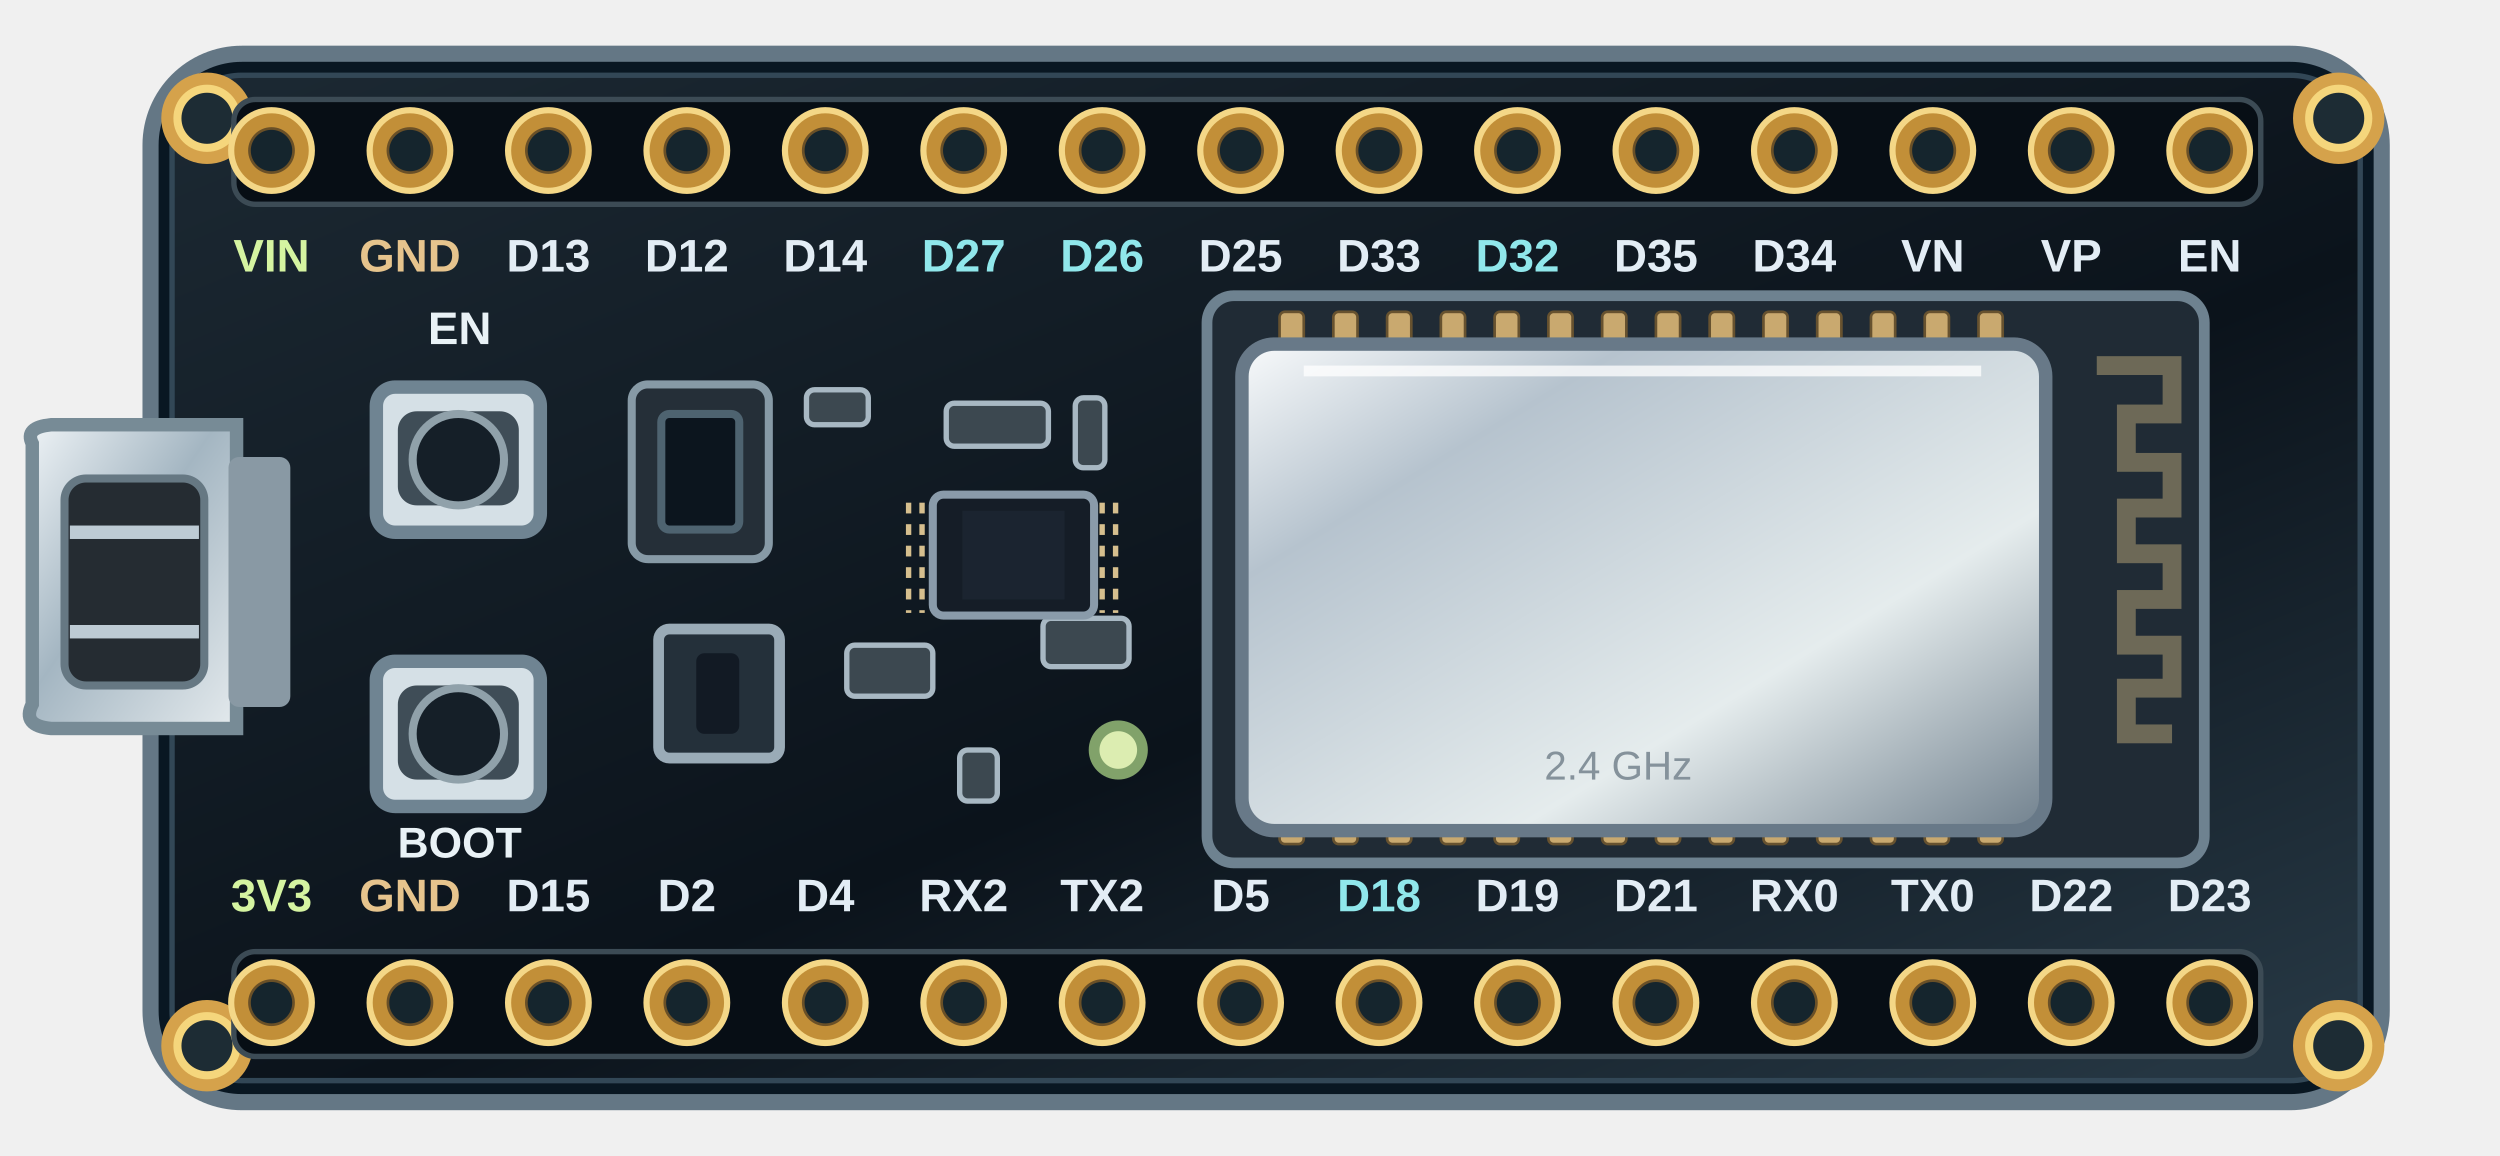
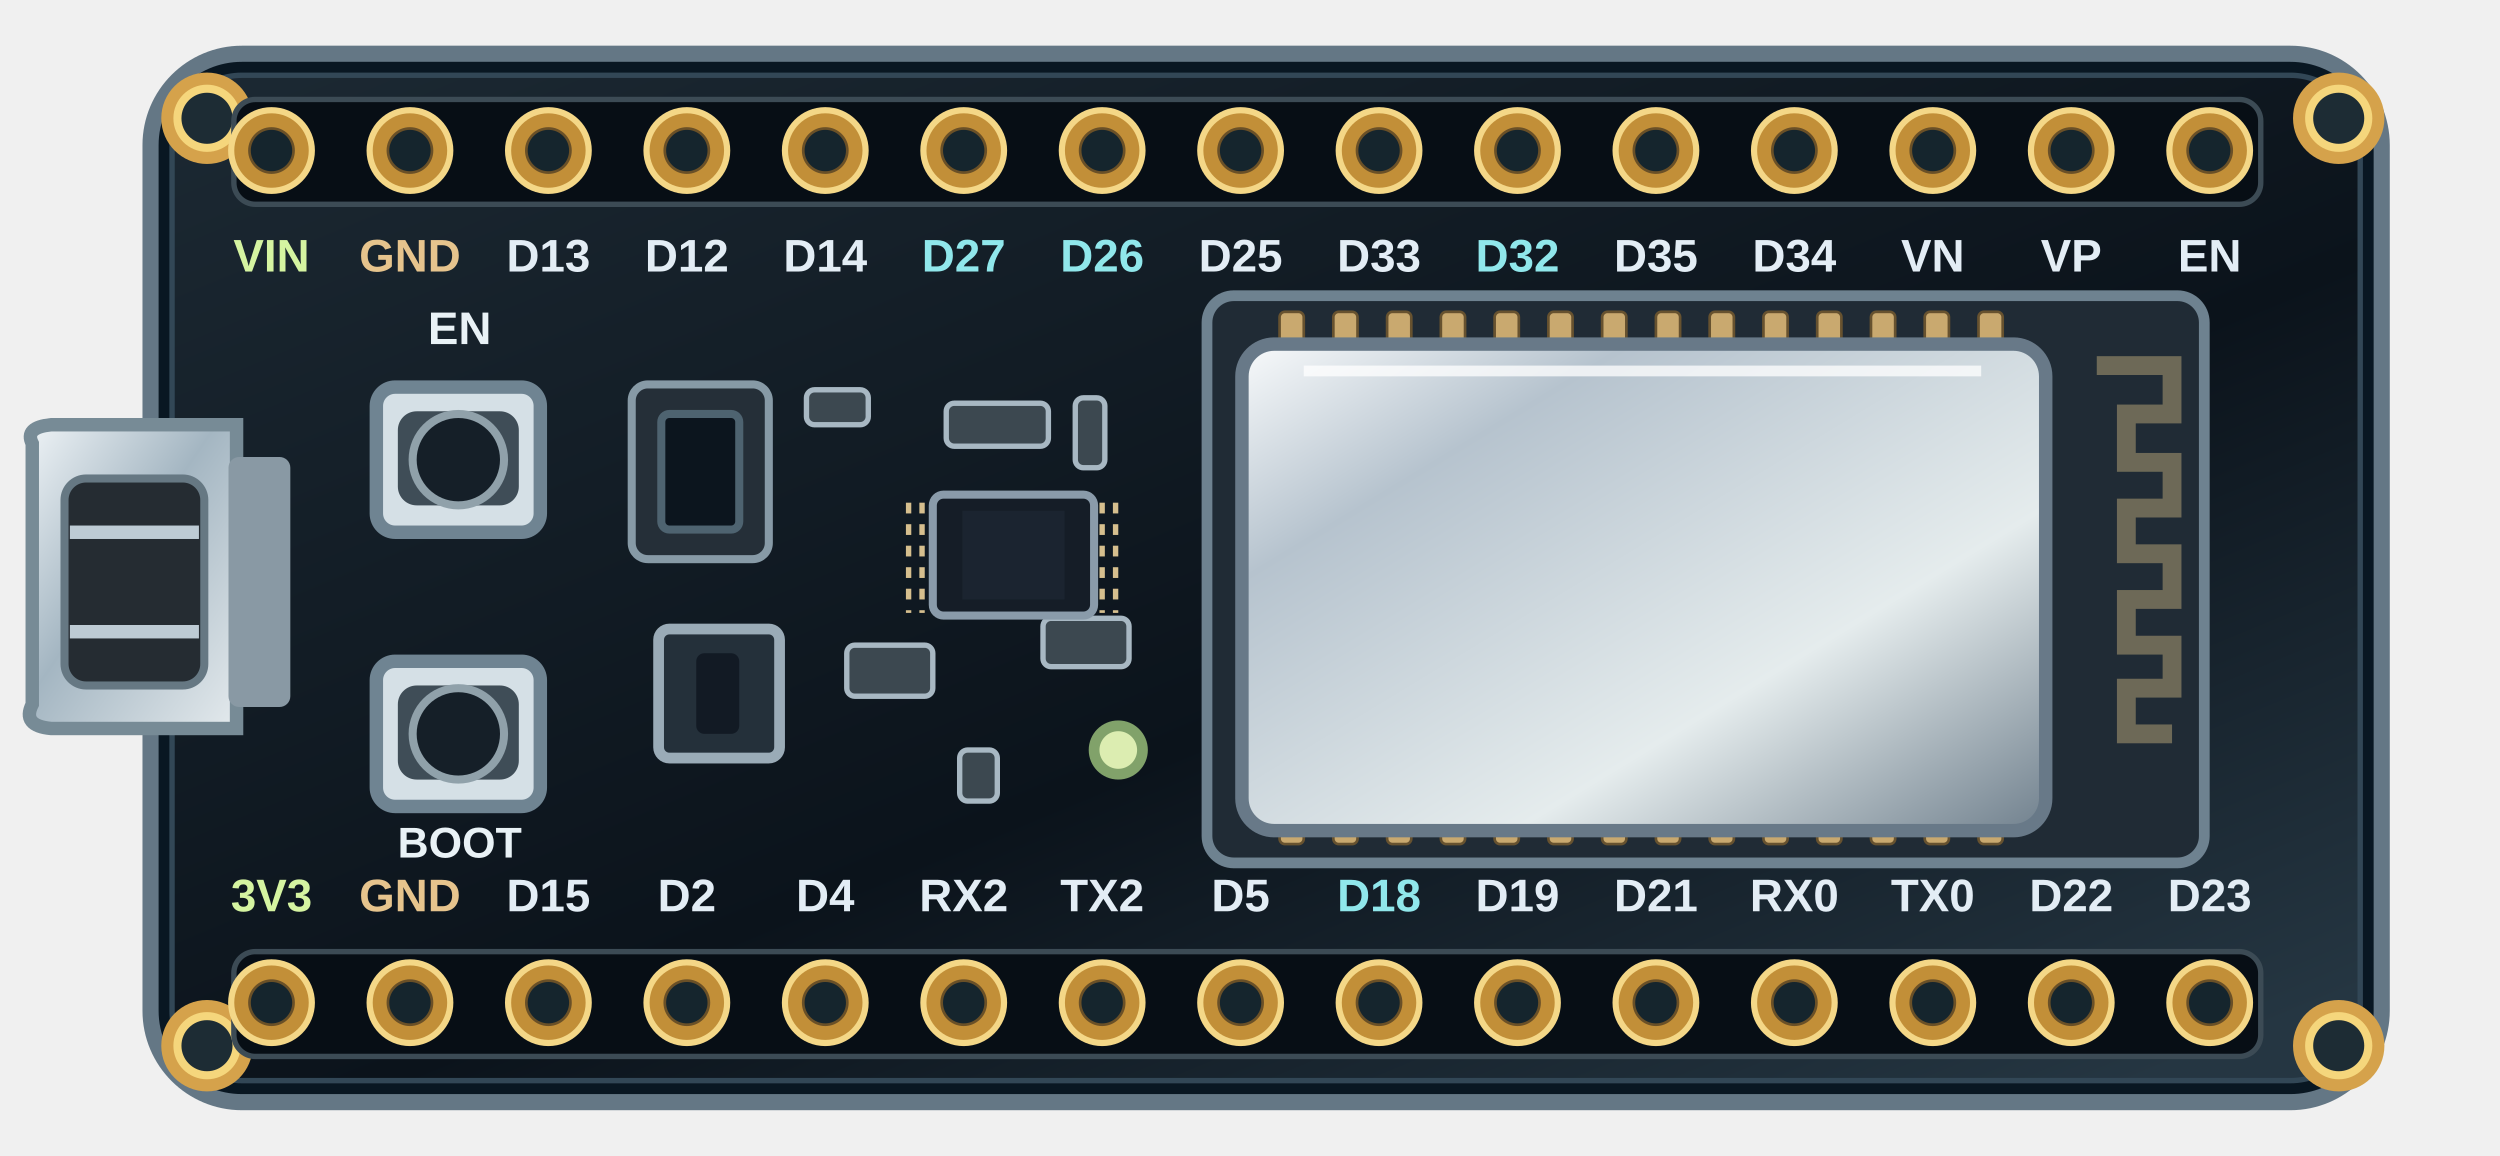
<svg xmlns="http://www.w3.org/2000/svg" viewBox="0 0 930 430" role="img" aria-labelledby="title desc">
  <defs>
    <linearGradient id="pcb" x1="0" y1="0" x2=".9" y2="1">
      <stop stop-color="#1c2933" />
      <stop offset=".6" stop-color="#0b131b" />
      <stop offset="1" stop-color="#253642" />
    </linearGradient>
    <linearGradient id="steel" x1="0" y1="0" x2="1" y2="1">
      <stop stop-color="#f8fafb" />
      <stop offset=".24" stop-color="#b6c3ce" />
      <stop offset=".67" stop-color="#e5eced" />
      <stop offset="1" stop-color="#71818e" />
    </linearGradient>
    <linearGradient id="usb" x1="0" y1="0" x2="1" y2="1">
      <stop stop-color="#eef3f6" />
      <stop offset=".45" stop-color="#a4b6c2" />
      <stop offset="1" stop-color="#e4eaed" />
    </linearGradient>
    <pattern id="chips" width="20" height="20" patternUnits="userSpaceOnUse">
      <rect width="20" height="20" fill="none" />
      <path d="M0 0H4V20H0M14 0H18V20H14" fill="#d7b077" />
    </pattern>
  </defs>
  <rect x="56" y="20" width="830" height="390" rx="34" fill="#091722" stroke="#647785" stroke-width="6" />
  <rect x="64" y="28" width="814" height="374" rx="26" fill="url(#pcb)" stroke="#324756" stroke-width="2" />
  <circle cx="77" cy="44" r="17" fill="#d5a24b" />
  <circle cx="77" cy="44" r="11" fill="#1d2c34" stroke="#f5d67c" stroke-width="3" />
  <circle cx="870" cy="44" r="17" fill="#d5a24b" />
  <circle cx="870" cy="44" r="11" fill="#1d2c34" stroke="#f5d67c" stroke-width="3" />
  <circle cx="77" cy="389" r="17" fill="#d5a24b" />
  <circle cx="77" cy="389" r="11" fill="#1d2c34" stroke="#f5d67c" stroke-width="3" />
  <circle cx="870" cy="389" r="17" fill="#d5a24b" />
  <circle cx="870" cy="389" r="11" fill="#1d2c34" stroke="#f5d67c" stroke-width="3" />
  <rect x="87" y="37" width="754" height="39" rx="8" fill="#070e15" stroke="#3c4b55" stroke-width="2" />
  <rect x="87" y="354" width="754" height="39" rx="8" fill="#070e15" stroke="#3c4b55" stroke-width="2" />
  <g>
    <circle cx="101.0" cy="56" r="15" fill="#c28f38" stroke="#f4d787" stroke-width="2.3" />
    <circle cx="101.0" cy="56" r="8.2" fill="#15252d" stroke="#6a5027" stroke-width="1" />
    <text x="101.0" y="101" font-family="Arial, sans-serif" font-weight="700" font-size="17" text-anchor="middle" fill="#d5f4a1">VIN</text>
  </g>
  <g>
    <circle cx="152.5" cy="56" r="15" fill="#c28f38" stroke="#f4d787" stroke-width="2.3" />
    <circle cx="152.5" cy="56" r="8.2" fill="#15252d" stroke="#6a5027" stroke-width="1" />
    <text x="152.5" y="101" font-family="Arial, sans-serif" font-weight="700" font-size="17" text-anchor="middle" fill="#e6c48d">GND</text>
  </g>
  <g>
    <circle cx="204.0" cy="56" r="15" fill="#c28f38" stroke="#f4d787" stroke-width="2.3" />
    <circle cx="204.0" cy="56" r="8.2" fill="#15252d" stroke="#6a5027" stroke-width="1" />
    <text x="204.0" y="101" font-family="Arial, sans-serif" font-weight="700" font-size="17" text-anchor="middle" fill="#e3edf5">D13</text>
  </g>
  <g>
    <circle cx="255.5" cy="56" r="15" fill="#c28f38" stroke="#f4d787" stroke-width="2.3" />
    <circle cx="255.5" cy="56" r="8.2" fill="#15252d" stroke="#6a5027" stroke-width="1" />
    <text x="255.5" y="101" font-family="Arial, sans-serif" font-weight="700" font-size="17" text-anchor="middle" fill="#e3edf5">D12</text>
  </g>
  <g>
    <circle cx="307.0" cy="56" r="15" fill="#c28f38" stroke="#f4d787" stroke-width="2.3" />
    <circle cx="307.0" cy="56" r="8.2" fill="#15252d" stroke="#6a5027" stroke-width="1" />
    <text x="307.0" y="101" font-family="Arial, sans-serif" font-weight="700" font-size="17" text-anchor="middle" fill="#e3edf5">D14</text>
  </g>
  <g>
    <circle cx="358.5" cy="56" r="15" fill="#c28f38" stroke="#f4d787" stroke-width="2.3" />
    <circle cx="358.5" cy="56" r="8.2" fill="#15252d" stroke="#6a5027" stroke-width="1" />
    <text x="358.5" y="101" font-family="Arial, sans-serif" font-weight="700" font-size="17" text-anchor="middle" fill="#90e7eb">D27</text>
  </g>
  <g>
    <circle cx="410.0" cy="56" r="15" fill="#c28f38" stroke="#f4d787" stroke-width="2.3" />
    <circle cx="410.0" cy="56" r="8.2" fill="#15252d" stroke="#6a5027" stroke-width="1" />
    <text x="410.0" y="101" font-family="Arial, sans-serif" font-weight="700" font-size="17" text-anchor="middle" fill="#90e7eb">D26</text>
  </g>
  <g>
    <circle cx="461.5" cy="56" r="15" fill="#c28f38" stroke="#f4d787" stroke-width="2.3" />
    <circle cx="461.5" cy="56" r="8.2" fill="#15252d" stroke="#6a5027" stroke-width="1" />
    <text x="461.5" y="101" font-family="Arial, sans-serif" font-weight="700" font-size="17" text-anchor="middle" fill="#e3edf5">D25</text>
  </g>
  <g>
    <circle cx="513.0" cy="56" r="15" fill="#c28f38" stroke="#f4d787" stroke-width="2.3" />
    <circle cx="513.0" cy="56" r="8.2" fill="#15252d" stroke="#6a5027" stroke-width="1" />
    <text x="513.0" y="101" font-family="Arial, sans-serif" font-weight="700" font-size="17" text-anchor="middle" fill="#e3edf5">D33</text>
  </g>
  <g>
    <circle cx="564.5" cy="56" r="15" fill="#c28f38" stroke="#f4d787" stroke-width="2.3" />
    <circle cx="564.5" cy="56" r="8.2" fill="#15252d" stroke="#6a5027" stroke-width="1" />
    <text x="564.5" y="101" font-family="Arial, sans-serif" font-weight="700" font-size="17" text-anchor="middle" fill="#90e7eb">D32</text>
  </g>
  <g>
    <circle cx="616.0" cy="56" r="15" fill="#c28f38" stroke="#f4d787" stroke-width="2.3" />
    <circle cx="616.0" cy="56" r="8.2" fill="#15252d" stroke="#6a5027" stroke-width="1" />
    <text x="616.0" y="101" font-family="Arial, sans-serif" font-weight="700" font-size="17" text-anchor="middle" fill="#e3edf5">D35</text>
  </g>
  <g>
    <circle cx="667.5" cy="56" r="15" fill="#c28f38" stroke="#f4d787" stroke-width="2.3" />
    <circle cx="667.5" cy="56" r="8.2" fill="#15252d" stroke="#6a5027" stroke-width="1" />
    <text x="667.5" y="101" font-family="Arial, sans-serif" font-weight="700" font-size="17" text-anchor="middle" fill="#e3edf5">D34</text>
  </g>
  <g>
    <circle cx="719.0" cy="56" r="15" fill="#c28f38" stroke="#f4d787" stroke-width="2.3" />
    <circle cx="719.0" cy="56" r="8.2" fill="#15252d" stroke="#6a5027" stroke-width="1" />
    <text x="719.0" y="101" font-family="Arial, sans-serif" font-weight="700" font-size="17" text-anchor="middle" fill="#e3edf5">VN</text>
  </g>
  <g>
    <circle cx="770.5" cy="56" r="15" fill="#c28f38" stroke="#f4d787" stroke-width="2.3" />
    <circle cx="770.5" cy="56" r="8.2" fill="#15252d" stroke="#6a5027" stroke-width="1" />
    <text x="770.5" y="101" font-family="Arial, sans-serif" font-weight="700" font-size="17" text-anchor="middle" fill="#e3edf5">VP</text>
  </g>
  <g>
    <circle cx="822.0" cy="56" r="15" fill="#c28f38" stroke="#f4d787" stroke-width="2.3" />
    <circle cx="822.0" cy="56" r="8.2" fill="#15252d" stroke="#6a5027" stroke-width="1" />
    <text x="822.0" y="101" font-family="Arial, sans-serif" font-weight="700" font-size="17" text-anchor="middle" fill="#e3edf5">EN</text>
  </g>
  <g>
    <circle cx="101.0" cy="373" r="15" fill="#c28f38" stroke="#f4d787" stroke-width="2.3" />
    <circle cx="101.0" cy="373" r="8.2" fill="#15252d" stroke="#6a5027" stroke-width="1" />
    <text x="101.0" y="339" font-family="Arial, sans-serif" font-weight="700" font-size="17" text-anchor="middle" fill="#d5f4a1">3V3</text>
  </g>
  <g>
    <circle cx="152.5" cy="373" r="15" fill="#c28f38" stroke="#f4d787" stroke-width="2.3" />
    <circle cx="152.5" cy="373" r="8.2" fill="#15252d" stroke="#6a5027" stroke-width="1" />
    <text x="152.5" y="339" font-family="Arial, sans-serif" font-weight="700" font-size="17" text-anchor="middle" fill="#e6c48d">GND</text>
  </g>
  <g>
    <circle cx="204.0" cy="373" r="15" fill="#c28f38" stroke="#f4d787" stroke-width="2.3" />
    <circle cx="204.0" cy="373" r="8.2" fill="#15252d" stroke="#6a5027" stroke-width="1" />
    <text x="204.0" y="339" font-family="Arial, sans-serif" font-weight="700" font-size="17" text-anchor="middle" fill="#e3edf5">D15</text>
  </g>
  <g>
    <circle cx="255.5" cy="373" r="15" fill="#c28f38" stroke="#f4d787" stroke-width="2.3" />
    <circle cx="255.5" cy="373" r="8.2" fill="#15252d" stroke="#6a5027" stroke-width="1" />
    <text x="255.5" y="339" font-family="Arial, sans-serif" font-weight="700" font-size="17" text-anchor="middle" fill="#e3edf5">D2</text>
  </g>
  <g>
    <circle cx="307.0" cy="373" r="15" fill="#c28f38" stroke="#f4d787" stroke-width="2.3" />
    <circle cx="307.0" cy="373" r="8.2" fill="#15252d" stroke="#6a5027" stroke-width="1" />
    <text x="307.0" y="339" font-family="Arial, sans-serif" font-weight="700" font-size="17" text-anchor="middle" fill="#e3edf5">D4</text>
  </g>
  <g>
    <circle cx="358.5" cy="373" r="15" fill="#c28f38" stroke="#f4d787" stroke-width="2.3" />
    <circle cx="358.5" cy="373" r="8.2" fill="#15252d" stroke="#6a5027" stroke-width="1" />
    <text x="358.5" y="339" font-family="Arial, sans-serif" font-weight="700" font-size="17" text-anchor="middle" fill="#e3edf5">RX2</text>
  </g>
  <g>
    <circle cx="410.0" cy="373" r="15" fill="#c28f38" stroke="#f4d787" stroke-width="2.3" />
    <circle cx="410.0" cy="373" r="8.2" fill="#15252d" stroke="#6a5027" stroke-width="1" />
    <text x="410.0" y="339" font-family="Arial, sans-serif" font-weight="700" font-size="17" text-anchor="middle" fill="#e3edf5">TX2</text>
  </g>
  <g>
    <circle cx="461.5" cy="373" r="15" fill="#c28f38" stroke="#f4d787" stroke-width="2.3" />
    <circle cx="461.5" cy="373" r="8.2" fill="#15252d" stroke="#6a5027" stroke-width="1" />
    <text x="461.5" y="339" font-family="Arial, sans-serif" font-weight="700" font-size="17" text-anchor="middle" fill="#e3edf5">D5</text>
  </g>
  <g>
    <circle cx="513.0" cy="373" r="15" fill="#c28f38" stroke="#f4d787" stroke-width="2.3" />
    <circle cx="513.0" cy="373" r="8.2" fill="#15252d" stroke="#6a5027" stroke-width="1" />
    <text x="513.0" y="339" font-family="Arial, sans-serif" font-weight="700" font-size="17" text-anchor="middle" fill="#90e7eb">D18</text>
  </g>
  <g>
    <circle cx="564.5" cy="373" r="15" fill="#c28f38" stroke="#f4d787" stroke-width="2.3" />
    <circle cx="564.5" cy="373" r="8.2" fill="#15252d" stroke="#6a5027" stroke-width="1" />
    <text x="564.5" y="339" font-family="Arial, sans-serif" font-weight="700" font-size="17" text-anchor="middle" fill="#e3edf5">D19</text>
  </g>
  <g>
    <circle cx="616.0" cy="373" r="15" fill="#c28f38" stroke="#f4d787" stroke-width="2.3" />
    <circle cx="616.0" cy="373" r="8.2" fill="#15252d" stroke="#6a5027" stroke-width="1" />
    <text x="616.0" y="339" font-family="Arial, sans-serif" font-weight="700" font-size="17" text-anchor="middle" fill="#e3edf5">D21</text>
  </g>
  <g>
    <circle cx="667.5" cy="373" r="15" fill="#c28f38" stroke="#f4d787" stroke-width="2.3" />
    <circle cx="667.5" cy="373" r="8.2" fill="#15252d" stroke="#6a5027" stroke-width="1" />
    <text x="667.5" y="339" font-family="Arial, sans-serif" font-weight="700" font-size="17" text-anchor="middle" fill="#e3edf5">RX0</text>
  </g>
  <g>
    <circle cx="719.0" cy="373" r="15" fill="#c28f38" stroke="#f4d787" stroke-width="2.3" />
    <circle cx="719.0" cy="373" r="8.2" fill="#15252d" stroke="#6a5027" stroke-width="1" />
    <text x="719.0" y="339" font-family="Arial, sans-serif" font-weight="700" font-size="17" text-anchor="middle" fill="#e3edf5">TX0</text>
  </g>
  <g>
    <circle cx="770.5" cy="373" r="15" fill="#c28f38" stroke="#f4d787" stroke-width="2.3" />
    <circle cx="770.5" cy="373" r="8.2" fill="#15252d" stroke="#6a5027" stroke-width="1" />
    <text x="770.5" y="339" font-family="Arial, sans-serif" font-weight="700" font-size="17" text-anchor="middle" fill="#e3edf5">D22</text>
  </g>
  <g>
    <circle cx="822.0" cy="373" r="15" fill="#c28f38" stroke="#f4d787" stroke-width="2.3" />
    <circle cx="822.0" cy="373" r="8.2" fill="#15252d" stroke="#6a5027" stroke-width="1" />
    <text x="822.0" y="339" font-family="Arial, sans-serif" font-weight="700" font-size="17" text-anchor="middle" fill="#e3edf5">D23</text>
  </g>
  <path d="M12 165 Q9 159 19 158 H88 V271 H19 Q8 270 12 262Z" fill="url(#usb)" stroke="#778b96" stroke-width="5" />
  <rect x="24" y="178" width="52" height="77" rx="8" fill="#252c32" stroke="#667883" stroke-width="3" />
  <path d="M26 198 H74 M26 235 H74" stroke="#bdcbd4" stroke-width="5" />
  <rect x="85" y="170" width="23" height="93" rx="4" fill="#8999a4" />
  <g transform="translate(140 144)">
    <rect width="61" height="54" rx="7" fill="#d5e0e6" stroke="#6f8492" stroke-width="5" />
    <rect x="8" y="9" width="45" height="35" rx="7" fill="#3f4d57" />
    <circle cx="30.5" cy="27" r="17" fill="#151f28" stroke="#90a1aa" stroke-width="3" />
  </g>
  <g transform="translate(140 246)">
    <rect width="61" height="54" rx="7" fill="#d5e0e6" stroke="#6f8492" stroke-width="5" />
    <rect x="8" y="9" width="45" height="35" rx="7" fill="#3f4d57" />
    <circle cx="30.5" cy="27" r="17" fill="#151f28" stroke="#90a1aa" stroke-width="3" />
  </g>
  <text x="171" y="128" fill="#e9f2f6" font-size="17" font-family="Arial,sans-serif" font-weight="bold" text-anchor="middle">EN</text>
  <text x="171" y="319" fill="#e9f2f6" font-size="16" font-family="Arial,sans-serif" font-weight="bold" text-anchor="middle">BOOT</text>
  <rect x="235" y="143" width="51" height="65" rx="6" fill="#252f38" stroke="#879aa6" stroke-width="3" />
  <rect x="246" y="154" width="29" height="43" rx="3" fill="#0c151e" stroke="#4e6370" stroke-width="3" />
  <rect x="245" y="234" width="45" height="48" rx="4" fill="#24303a" stroke="#9aabb7" stroke-width="4" />
  <rect x="259" y="243" width="16" height="30" rx="3" fill="#121a24" />
  <rect x="300" y="145" width="23" height="13" rx="3" fill="#3c4850" stroke="#a8b8c3" stroke-width="2" />
  <rect x="352" y="150" width="38" height="16" rx="3" fill="#3c4850" stroke="#a8b8c3" stroke-width="2" />
  <rect x="315" y="240" width="32" height="19" rx="3" fill="#3c4850" stroke="#a8b8c3" stroke-width="2" />
  <rect x="388" y="230" width="32" height="18" rx="3" fill="#3c4850" stroke="#a8b8c3" stroke-width="2" />
  <rect x="400" y="148" width="11" height="26" rx="3" fill="#3c4850" stroke="#a8b8c3" stroke-width="2" />
  <rect x="357" y="279" width="14" height="19" rx="3" fill="#3c4850" stroke="#a8b8c3" stroke-width="2" />
  <rect x="347" y="184" width="60" height="45" rx="4" fill="#151d27" stroke="#8a9baa" stroke-width="3" />
  <rect x="358" y="190" width="38" height="33" fill="#1b2430" />
  <path d="M338 187v41 M343 187v41 M410 187v41 M415 187v41" stroke="#d6bf8e" stroke-width="2" stroke-dasharray="4 4" />
  <circle cx="416" cy="279" r="9" fill="#dcedb1" stroke="#81a26a" stroke-width="4" />
  <rect x="449" y="110" width="371" height="211" rx="10" fill="#202b35" stroke="#6e8290" stroke-width="4" />
  <rect x="476" y="116" width="9" height="17" rx="2" fill="#c9a96f" stroke="#67522f" stroke-width="1" />
  <rect x="476" y="297" width="9" height="17" rx="2" fill="#c9a96f" stroke="#67522f" stroke-width="1" />
  <rect x="496" y="116" width="9" height="17" rx="2" fill="#c9a96f" stroke="#67522f" stroke-width="1" />
  <rect x="496" y="297" width="9" height="17" rx="2" fill="#c9a96f" stroke="#67522f" stroke-width="1" />
  <rect x="516" y="116" width="9" height="17" rx="2" fill="#c9a96f" stroke="#67522f" stroke-width="1" />
  <rect x="516" y="297" width="9" height="17" rx="2" fill="#c9a96f" stroke="#67522f" stroke-width="1" />
  <rect x="536" y="116" width="9" height="17" rx="2" fill="#c9a96f" stroke="#67522f" stroke-width="1" />
  <rect x="536" y="297" width="9" height="17" rx="2" fill="#c9a96f" stroke="#67522f" stroke-width="1" />
  <rect x="556" y="116" width="9" height="17" rx="2" fill="#c9a96f" stroke="#67522f" stroke-width="1" />
  <rect x="556" y="297" width="9" height="17" rx="2" fill="#c9a96f" stroke="#67522f" stroke-width="1" />
  <rect x="576" y="116" width="9" height="17" rx="2" fill="#c9a96f" stroke="#67522f" stroke-width="1" />
  <rect x="576" y="297" width="9" height="17" rx="2" fill="#c9a96f" stroke="#67522f" stroke-width="1" />
  <rect x="596" y="116" width="9" height="17" rx="2" fill="#c9a96f" stroke="#67522f" stroke-width="1" />
  <rect x="596" y="297" width="9" height="17" rx="2" fill="#c9a96f" stroke="#67522f" stroke-width="1" />
  <rect x="616" y="116" width="9" height="17" rx="2" fill="#c9a96f" stroke="#67522f" stroke-width="1" />
  <rect x="616" y="297" width="9" height="17" rx="2" fill="#c9a96f" stroke="#67522f" stroke-width="1" />
  <rect x="636" y="116" width="9" height="17" rx="2" fill="#c9a96f" stroke="#67522f" stroke-width="1" />
  <rect x="636" y="297" width="9" height="17" rx="2" fill="#c9a96f" stroke="#67522f" stroke-width="1" />
  <rect x="656" y="116" width="9" height="17" rx="2" fill="#c9a96f" stroke="#67522f" stroke-width="1" />
  <rect x="656" y="297" width="9" height="17" rx="2" fill="#c9a96f" stroke="#67522f" stroke-width="1" />
  <rect x="676" y="116" width="9" height="17" rx="2" fill="#c9a96f" stroke="#67522f" stroke-width="1" />
  <rect x="676" y="297" width="9" height="17" rx="2" fill="#c9a96f" stroke="#67522f" stroke-width="1" />
  <rect x="696" y="116" width="9" height="17" rx="2" fill="#c9a96f" stroke="#67522f" stroke-width="1" />
  <rect x="696" y="297" width="9" height="17" rx="2" fill="#c9a96f" stroke="#67522f" stroke-width="1" />
  <rect x="716" y="116" width="9" height="17" rx="2" fill="#c9a96f" stroke="#67522f" stroke-width="1" />
  <rect x="716" y="297" width="9" height="17" rx="2" fill="#c9a96f" stroke="#67522f" stroke-width="1" />
  <rect x="736" y="116" width="9" height="17" rx="2" fill="#c9a96f" stroke="#67522f" stroke-width="1" />
  <rect x="736" y="297" width="9" height="17" rx="2" fill="#c9a96f" stroke="#67522f" stroke-width="1" />
  <rect x="462" y="128" width="299" height="181" rx="12" fill="url(#steel)" stroke="#687988" stroke-width="5" />
  <path d="M485 138H737" stroke="#fff" stroke-width="4" opacity=".75" />
  <path d="M780 136 h28 v18 h-17 v18 h17 v17 h-17 v17 h17 v17 h-17 v17 h17 v16 h-17 v17 h17" fill="none" stroke="#ad9d72" stroke-width="7" stroke-linejoin="miter" opacity=".55" />
-   <text x="602" y="290" fill="#85929b" font-family="Arial,sans-serif" font-size="15" text-anchor="middle">2.4 GHz</text>
</svg>
